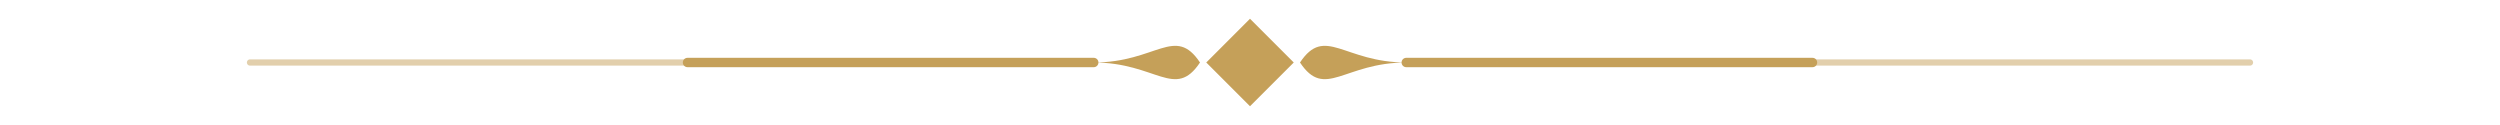
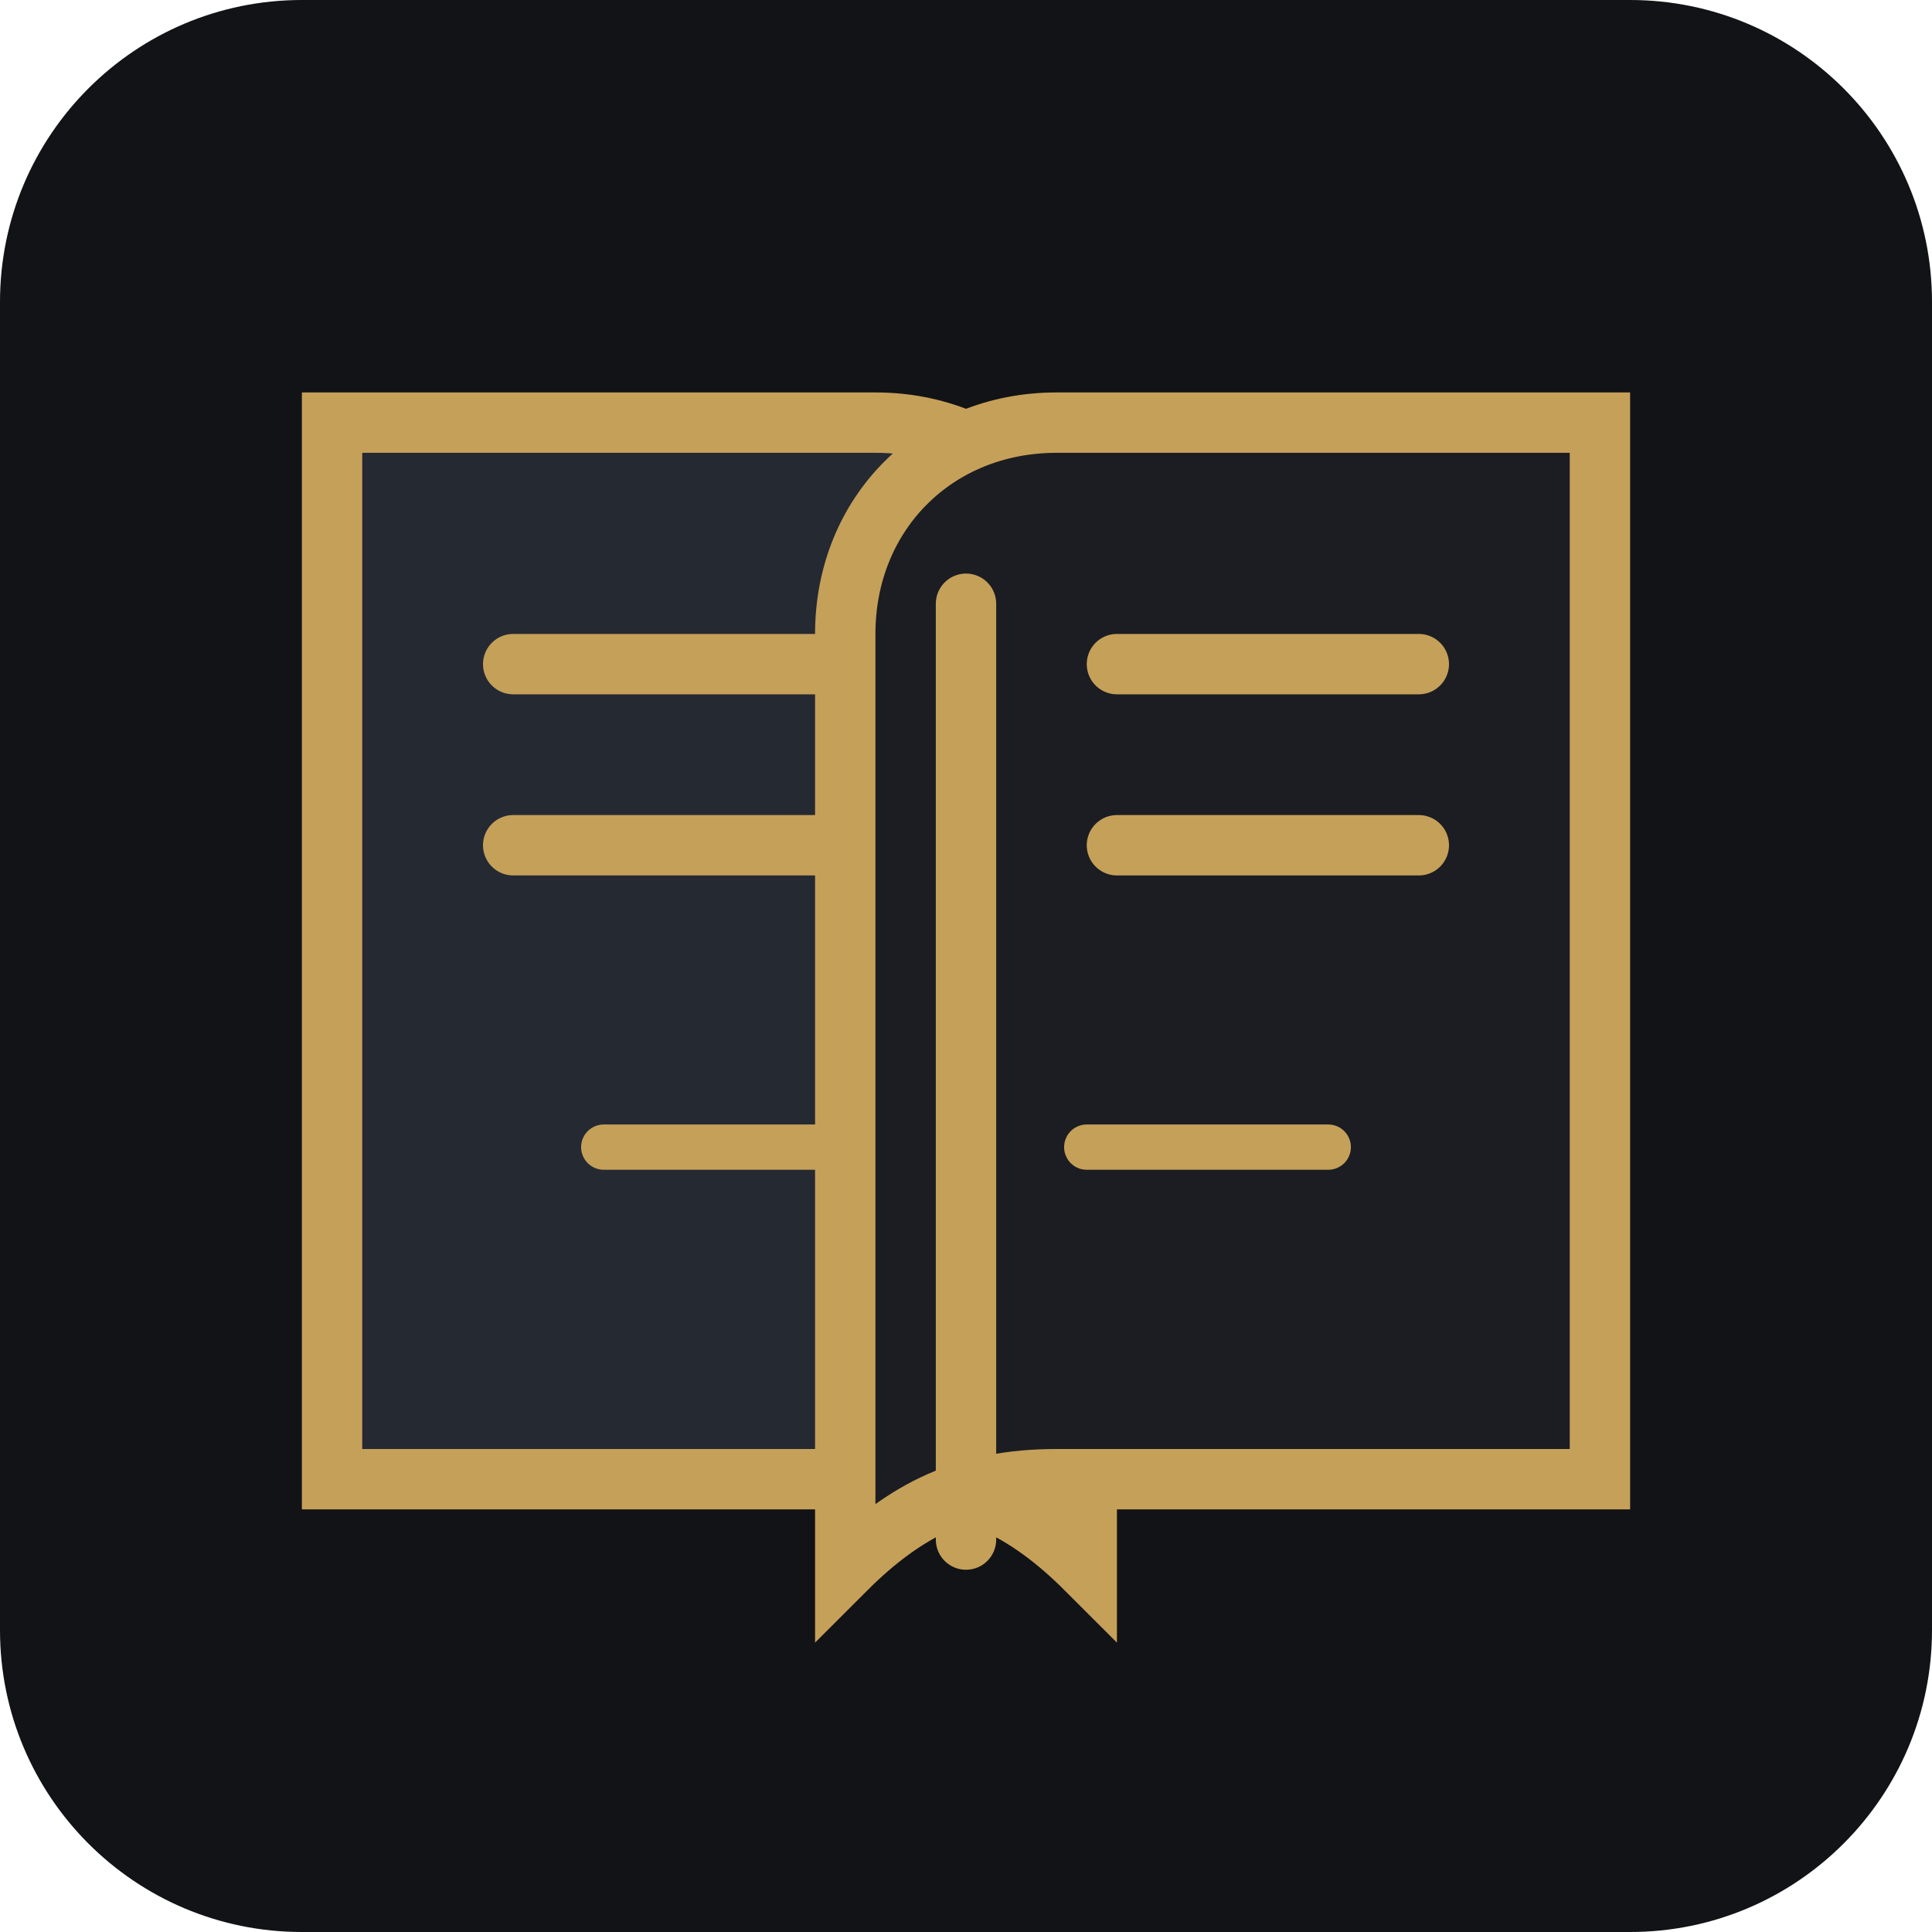
- <svg xmlns="http://www.w3.org/2000/svg" viewBox="0 0 400 20" width="100%" height="20" fill="none" role="img" aria-label="Декоративный разделитель">
-   <path d="M 40 10 L 160 10" stroke="#C5A059" stroke-width="1" stroke-linecap="round" opacity="0.5" />
-   <path d="M 110 10 L 175 10" stroke="#C5A059" stroke-width="1.5" stroke-linecap="round" />
-   <path d="M 175 10 C 185 10, 188 4, 192 10 C 188 16, 185 10, 175 10 Z" fill="#C5A059" />
-   <polygon points="200,3 207,10 200,17 193,10" fill="#C5A059" />
-   <path d="M 225 10 C 215 10, 212 4, 208 10 C 212 16, 215 10, 225 10 Z" fill="#C5A059" />
-   <path d="M 225 10 L 290 10" stroke="#C5A059" stroke-width="1.5" stroke-linecap="round" />
-   <path d="M 240 10 L 360 10" stroke="#C5A059" stroke-width="1" stroke-linecap="round" opacity="0.5" />
+ <svg xmlns="http://www.w3.org/2000/svg" viewBox="0 0 64 64" role="img" aria-labelledby="title desc">
+   <rect width="64" height="64" rx="10" fill="#121316" />
+   <path d="M11 14h18c4 0 7 3 7 7v31c-2-2-4-3-7-3H11z" fill="#252932" stroke="#c5a059" stroke-width="2" />
+   <path d="M53 14H35c-4 0-7 3-7 7v31c2-2 4-3 7-3h18z" fill="#1b1d22" stroke="#c5a059" stroke-width="2" />
+   <path d="M32 20v31M17 22h10M17 28h10M37 22h10M37 28h10" fill="none" stroke="#c5a059" stroke-width="2" stroke-linecap="round" />
+   <path d="M20 38h8M36 38h8" stroke="#c5a059" stroke-width="1.5" stroke-linecap="round" />
</svg>
